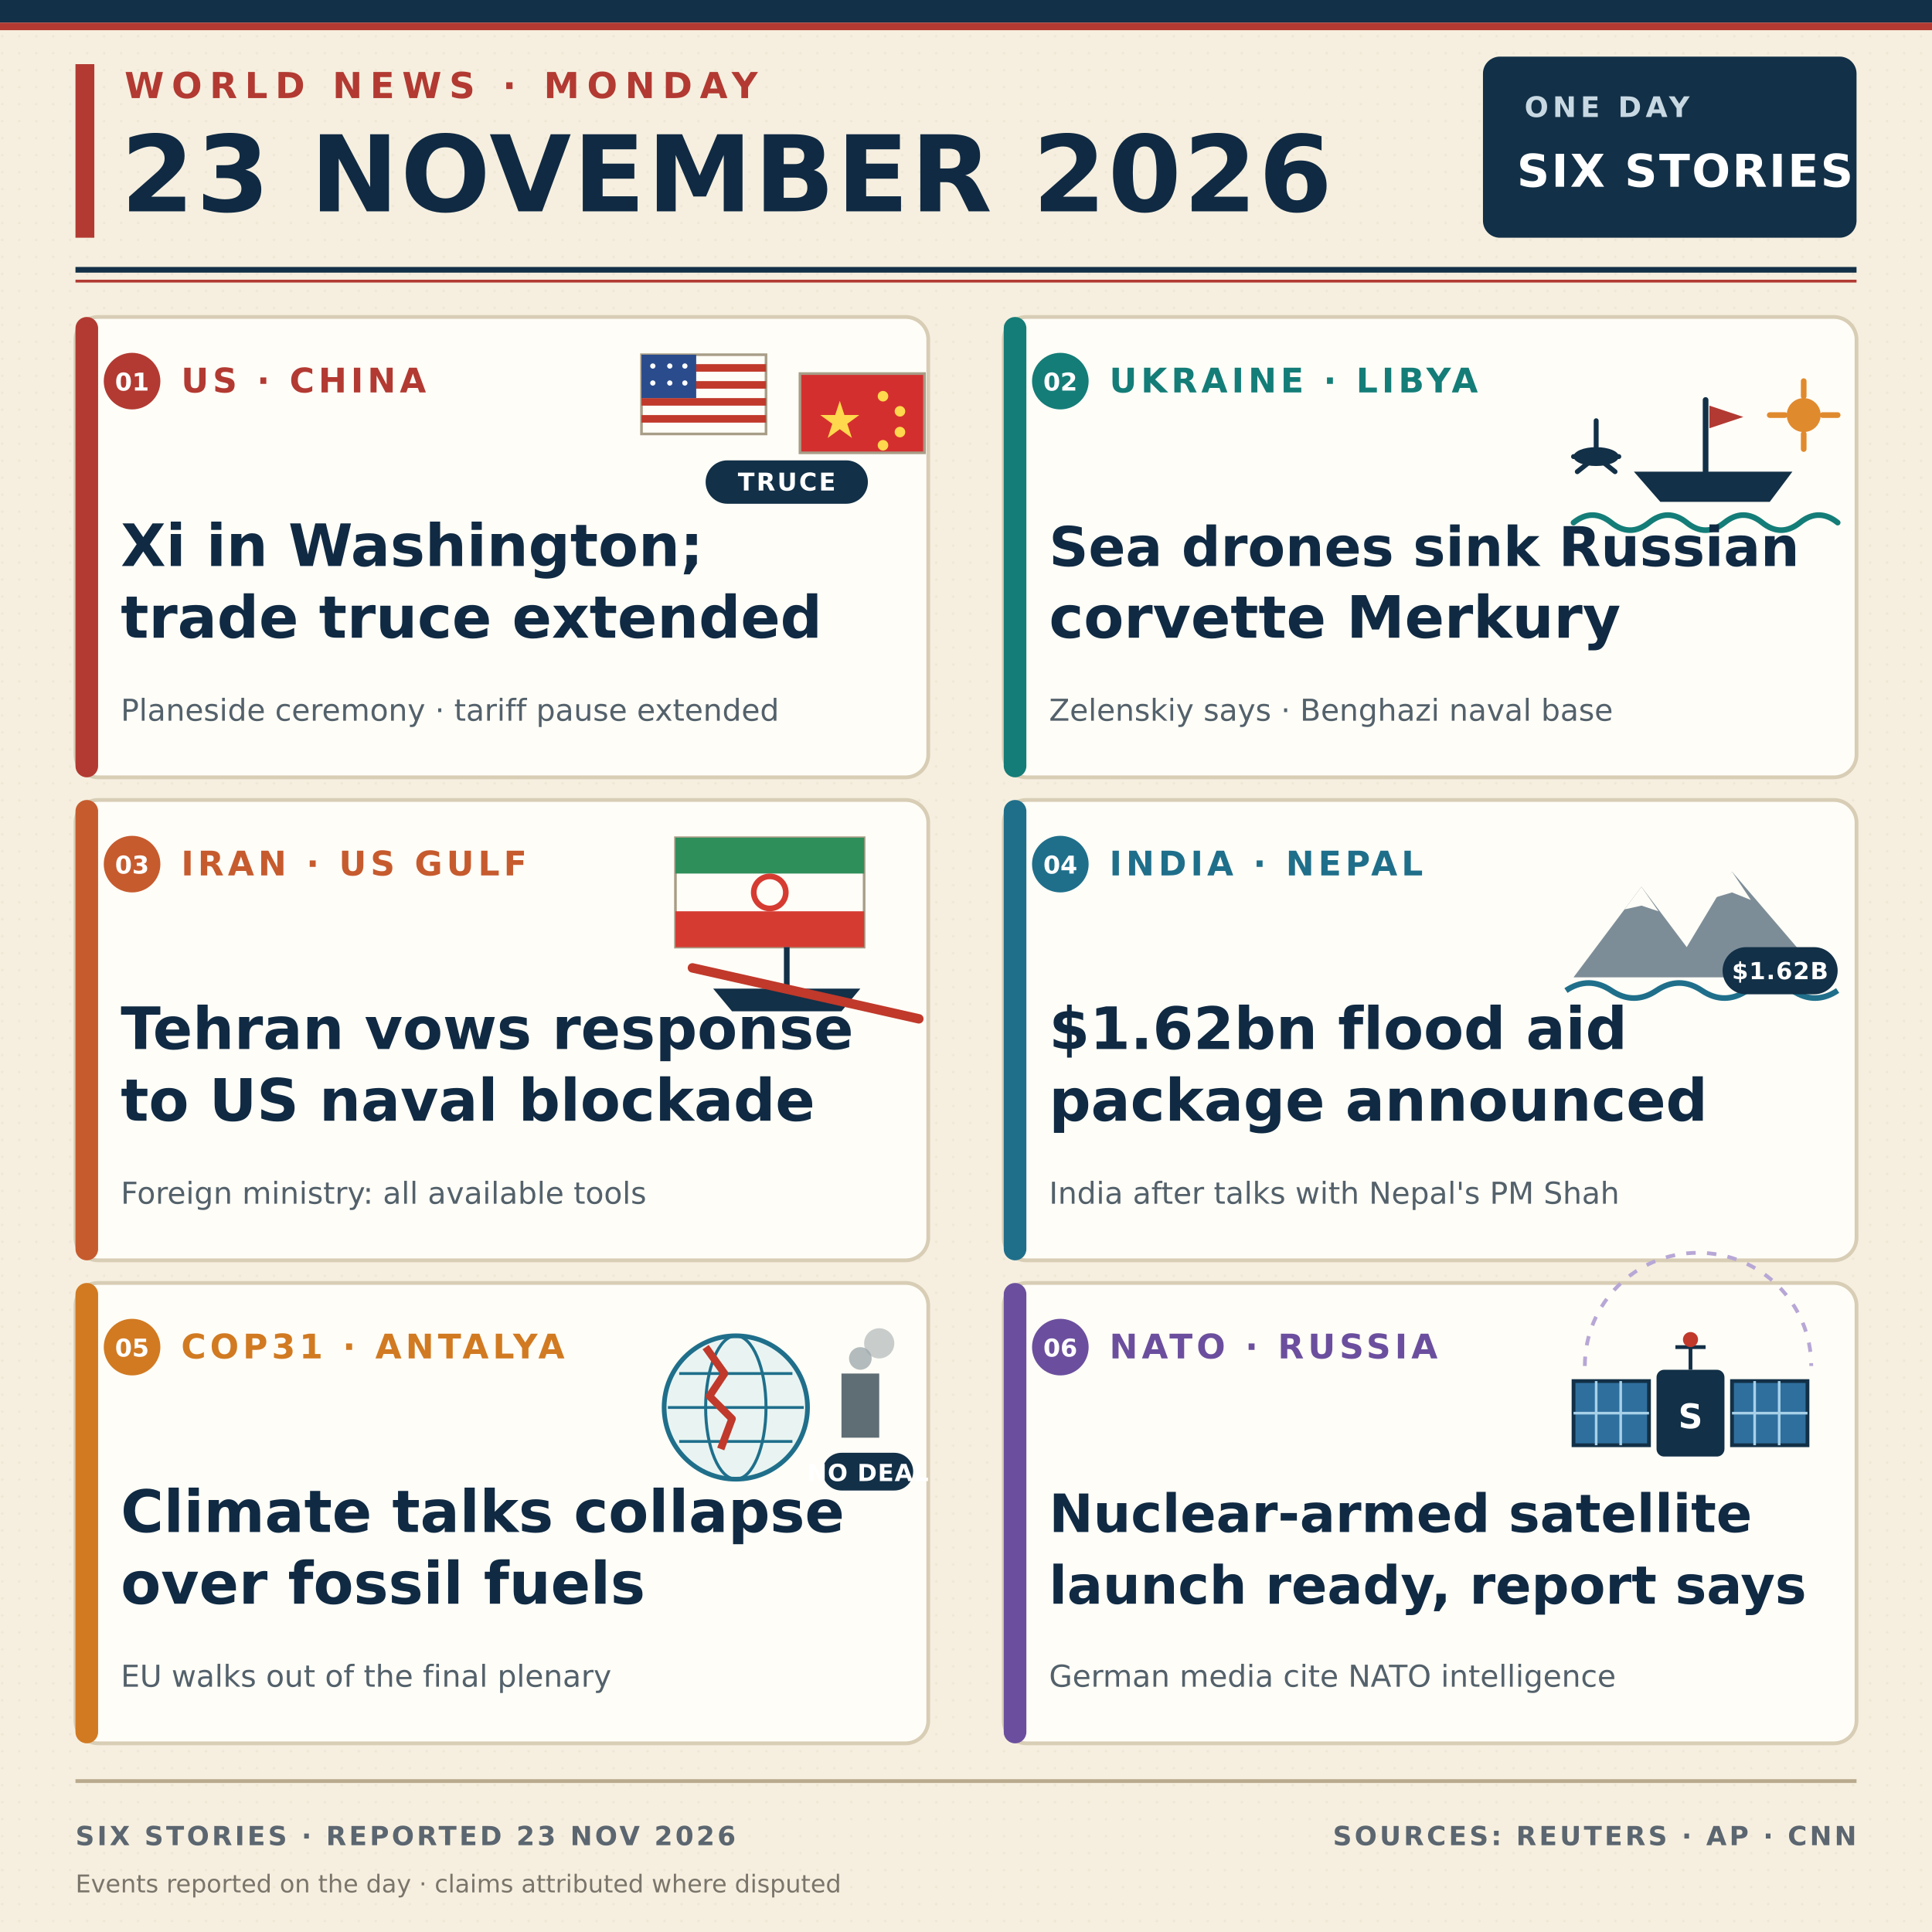
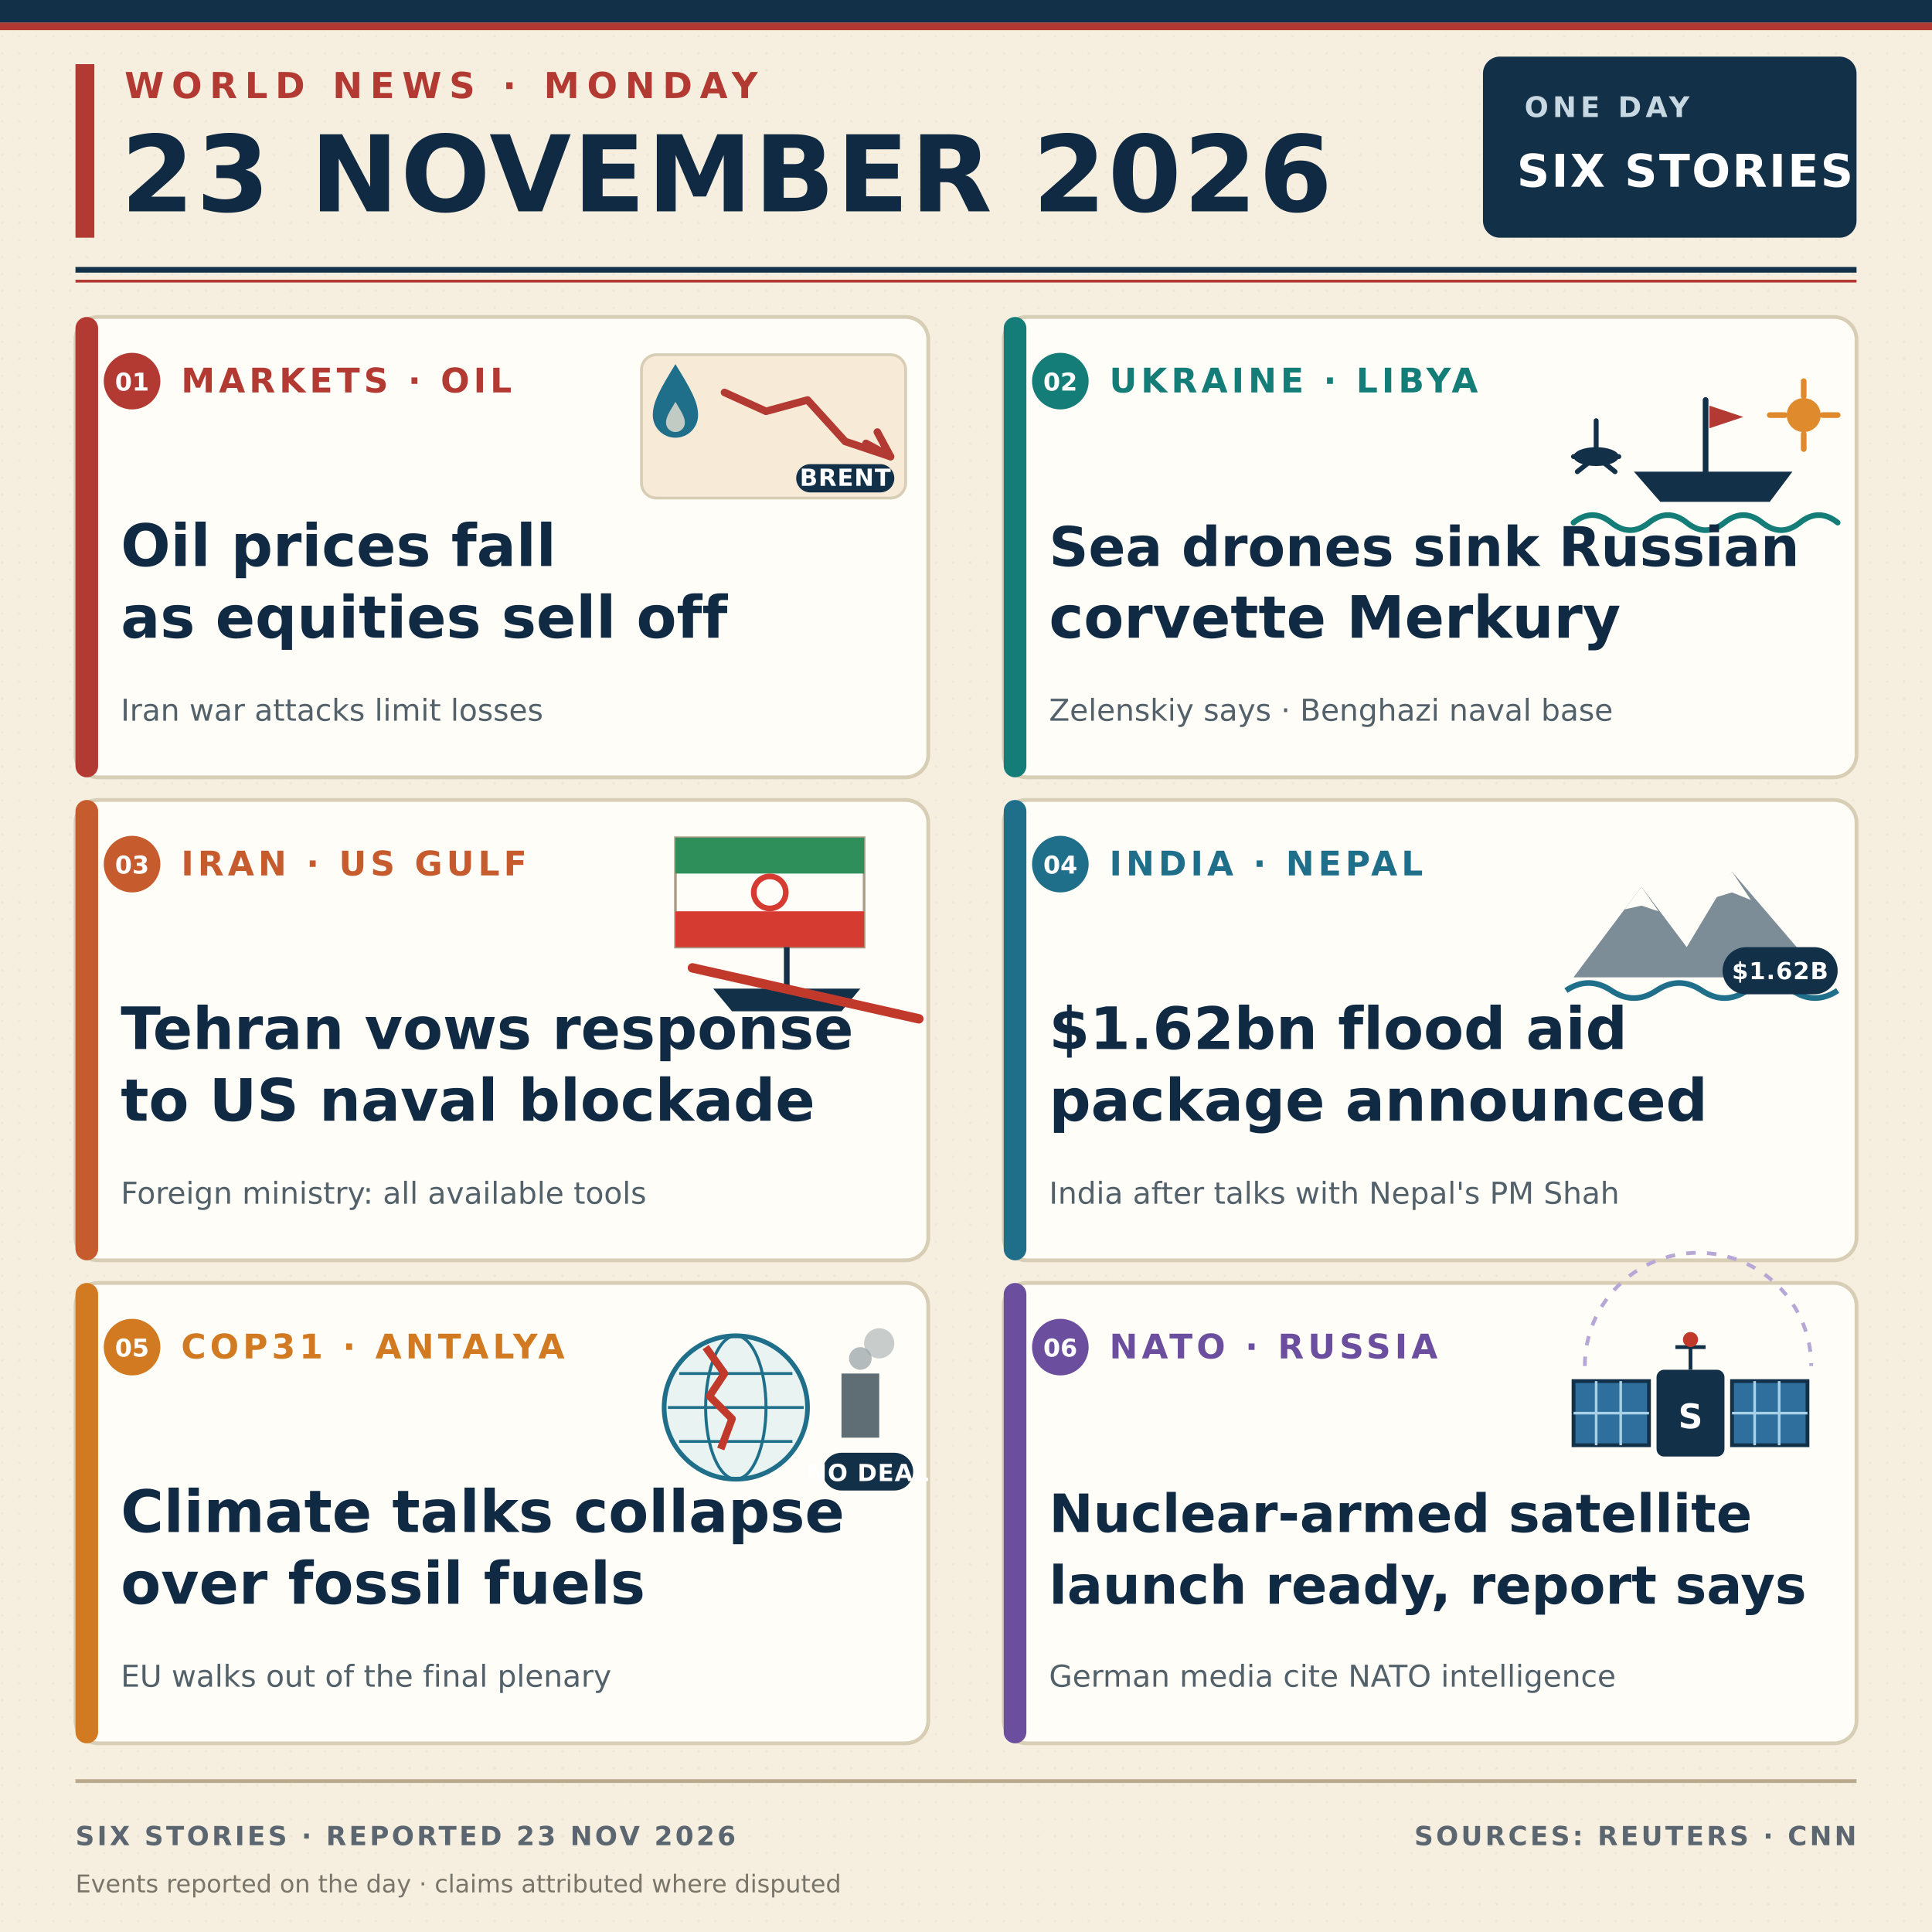
<svg xmlns="http://www.w3.org/2000/svg" width="1024" height="1024" viewBox="0 0 1024 1024">
  <defs>
    <pattern id="grain" width="9" height="9" patternUnits="userSpaceOnUse">
      <circle cx="1.2" cy="1.2" r="0.7" fill="#bdaf92" opacity="0.30" />
    </pattern>
    <style>
    text { font-family: 'DejaVu Sans', sans-serif; }
    .eyebrow { font-size: 19px; font-weight: 700; letter-spacing: 4px; fill: #b23a32; }
    .date { font-size: 56px; font-weight: 700; letter-spacing: 1px; fill: #102a43; }
    .boxsmall { font-size: 15px; font-weight: 700; letter-spacing: 2.2px; fill: #c8d8e2; }
    .boxbig { font-size: 24px; font-weight: 700; letter-spacing: 1px; fill: #ffffff; }
    .kicker { font-size: 18px; font-weight: 700; letter-spacing: 2.1px; }
    .num { font-size: 13px; font-weight: 700; fill: #ffffff; }
    .headline { font-size: 31px; font-weight: 700; fill: #102a43; }
    .detail { font-size: 16px; fill: #53616b; }
    .ribbon { font-size: 13px; font-weight: 700; letter-spacing: 1px; fill: #ffffff; }
    .pill { font-size: 12.5px; font-weight: 700; letter-spacing: 0.4px; fill: #ffffff; }
    .foot { font-size: 14px; font-weight: 700; letter-spacing: 1.4px; fill: #5b6670; }
    .footnote { font-size: 13px; fill: #7a756b; }
  </style>
  </defs>
  <rect width="1024" height="1024" fill="#f6efdf" />
  <rect width="1024" height="1024" fill="url(#grain)" opacity="0.42" />
  <rect width="1024" height="12" fill="#123047" />
  <rect y="12" width="1024" height="4" fill="#b23a32" />
  <rect x="40" y="34" width="10" height="92" fill="#b23a32" />
  <text x="66" y="52" class="eyebrow">WORLD NEWS · MONDAY</text>
  <text x="64" y="112" class="date">23 NOVEMBER 2026</text>
  <rect x="786" y="30" width="198" height="96" rx="9" fill="#123047" />
  <text x="808" y="62" class="boxsmall">ONE DAY</text>
  <text x="804" y="99" class="boxbig">SIX STORIES</text>
  <line x1="40" y1="143" x2="984" y2="143" stroke="#123047" stroke-width="3" />
  <line x1="40" y1="149" x2="984" y2="149" stroke="#b23a32" stroke-width="1.5" />
  <g transform="translate(40 168)">
    <rect width="452" height="244" rx="12" fill="#fffdf7" stroke="#d8cdb5" stroke-width="2" />
    <rect width="12" height="244" rx="6" fill="#b23a32" />
    <circle cx="30" cy="34" r="15" fill="#b23a32" />
    <text x="30" y="39" class="num" text-anchor="middle">01</text>
-     <text x="56" y="40" class="kicker" fill="#b23a32">US · CHINA</text>
+     <text x="56" y="40" class="kicker" fill="#b23a32">MARKETS · OIL</text>
    <g transform="translate(300 20)">
-       <rect x="0" y="0" width="66" height="42" fill="#fffdf7" stroke="#a89d87" stroke-width="1.4" />
-       <rect x="0" y="5" width="66" height="4" fill="#c0392b" />
-       <rect x="0" y="14" width="66" height="4" fill="#c0392b" />
-       <rect x="0" y="23" width="66" height="4" fill="#c0392b" />
-       <rect x="0" y="32" width="66" height="4" fill="#c0392b" />
-       <rect x="0" y="0" width="29" height="23" fill="#2b4c8c" />
-       <g fill="#ffffff">
-         <circle cx="6" cy="6" r="1.4" />
-         <circle cx="15" cy="6" r="1.4" />
-         <circle cx="23" cy="6" r="1.4" />
-         <circle cx="6" cy="15" r="1.4" />
-         <circle cx="15" cy="15" r="1.4" />
-         <circle cx="23" cy="15" r="1.4" />
-       </g>
-       <rect x="84" y="10" width="66" height="42" fill="#d42f2f" stroke="#a89d87" stroke-width="1.4" />
-       <text x="93" y="44" font-size="27" fill="#ffd84d">★</text>
-       <g fill="#ffd84d">
-         <circle cx="128" cy="22" r="2.8" />
-         <circle cx="137" cy="30" r="2.8" />
-         <circle cx="137" cy="41" r="2.8" />
-         <circle cx="128" cy="48" r="2.8" />
-       </g>
-       <rect x="34" y="56" width="86" height="23" rx="11.5" fill="#123047" />
-       <text x="77" y="72" class="ribbon" text-anchor="middle">TRUCE</text>
+       <rect x="0" y="0" width="140" height="76" rx="8" fill="#f7ead6" stroke="#d8cdb5" stroke-width="1.5" />
+       <path d="M18 5 C10 18 6 25 6 32 a12 12 0 0 0 24 0 C30 25 26 18 18 5 Z" fill="#1f6f8b" />
+       <path d="M18 25 c-3 5 -5 8 -5 11 a5 5 0 0 0 10 0 c0-3-2-6-5-11 z" fill="#f7ead6" opacity="0.75" />
+       <path d="M44 20 L66 30 L88 24 L108 46 L132 54" fill="none" stroke="#b23a32" stroke-width="4" stroke-linecap="round" stroke-linejoin="round" />
+       <path d="M119 47 L132 54 L125 41" fill="none" stroke="#b23a32" stroke-width="4" stroke-linecap="round" stroke-linejoin="round" />
+       <rect x="82" y="58" width="52" height="15" rx="7.5" fill="#123047" />
+       <text x="108" y="69.5" class="pill" text-anchor="middle">BRENT</text>
    </g>
-     <text x="24" y="132" class="headline">Xi in Washington;</text>
-     <text x="24" y="170" class="headline">trade truce extended</text>
-     <text x="24" y="214" class="detail">Planeside ceremony · tariff pause extended</text>
+     <text x="24" y="132" class="headline">Oil prices fall</text>
+     <text x="24" y="170" class="headline">as equities sell off</text>
+     <text x="24" y="214" class="detail">Iran war attacks limit losses</text>
  </g>
  <g transform="translate(532 168)">
    <rect width="452" height="244" rx="12" fill="#fffdf7" stroke="#d8cdb5" stroke-width="2" />
    <rect width="12" height="244" rx="6" fill="#147d78" />
    <circle cx="30" cy="34" r="15" fill="#147d78" />
    <text x="30" y="39" class="num" text-anchor="middle">02</text>
    <text x="56" y="40" class="kicker" fill="#147d78">UKRAINE · LIBYA</text>
    <g transform="translate(300 20)" fill="none" stroke-linecap="round" stroke-linejoin="round">
      <path d="M2 89 q10 -8 20 0 t20 0 t20 0 t20 0 t20 0 t20 0 t20 0" stroke="#147d78" stroke-width="3" />
      <path d="M34 62 h84 l-12 16 H48 z" fill="#123047" stroke="none" />
      <line x1="72" y1="24" x2="72" y2="62" stroke="#123047" stroke-width="3" />
      <path d="M74 27 l18 6 -18 6 z" fill="#b23a32" stroke="none" />
      <circle cx="124" cy="32" r="9" fill="#e08a2e" stroke="none" />
      <path d="M124 14 v8 M124 42 v8 M106 32 h8 M134 32 h8" stroke="#e08a2e" stroke-width="3" />
      <ellipse cx="14" cy="54" rx="12" ry="5" fill="#123047" stroke="none" />
      <path d="M14 49 v-14 M2 54 h24 M14 54 l-10 8 M14 54 l10 8" stroke="#123047" stroke-width="2.6" />
    </g>
    <text x="24" y="132" class="headline" style="font-size:29px">Sea drones sink Russian</text>
    <text x="24" y="170" class="headline">corvette Merkury</text>
    <text x="24" y="214" class="detail">Zelenskiy says · Benghazi naval base</text>
  </g>
  <g transform="translate(40 424)">
    <rect width="452" height="244" rx="12" fill="#fffdf7" stroke="#d8cdb5" stroke-width="2" />
    <rect width="12" height="244" rx="6" fill="#c65b2e" />
    <circle cx="30" cy="34" r="15" fill="#c65b2e" />
    <text x="30" y="39" class="num" text-anchor="middle">03</text>
    <text x="56" y="40" class="kicker" fill="#c65b2e">IRAN · US GULF</text>
    <g transform="translate(318 20)">
      <rect x="0" y="0" width="100" height="58" fill="#fffdf7" stroke="#a89d87" stroke-width="1.4" />
      <rect x="0" y="0" width="100" height="19" fill="#2f8f5b" />
      <rect x="0" y="39" width="100" height="19" fill="#d63b32" />
      <circle cx="50" cy="29" r="8.5" fill="none" stroke="#d63b32" stroke-width="3" />
      <path d="M20 80 h78 l-10 12 H30 z" fill="#123047" />
      <line x1="59" y1="58" x2="59" y2="80" stroke="#123047" stroke-width="3" />
      <path d="M9 69 L129 96" stroke="#c0392b" stroke-width="5" stroke-linecap="round" />
    </g>
    <text x="24" y="132" class="headline">Tehran vows response</text>
    <text x="24" y="170" class="headline">to US naval blockade</text>
    <text x="24" y="214" class="detail">Foreign ministry: all available tools</text>
  </g>
  <g transform="translate(532 424)">
    <rect width="452" height="244" rx="12" fill="#fffdf7" stroke="#d8cdb5" stroke-width="2" />
    <rect width="12" height="244" rx="6" fill="#1f6f8b" />
    <circle cx="30" cy="34" r="15" fill="#1f6f8b" />
    <text x="30" y="39" class="num" text-anchor="middle">04</text>
    <text x="56" y="40" class="kicker" fill="#1f6f8b">INDIA · NEPAL</text>
    <g transform="translate(298 18)">
      <path d="M4 76 L40 28 L64 60 L88 20 L136 76 Z" fill="#7d8d98" />
      <path d="M40 28 L31 40 L40 38 L49 41 Z" fill="#fffdf7" />
      <path d="M88 20 L78 34 L88 31 L98 35 Z" fill="#fffdf7" />
      <path d="M0 83 q12 -8 24 0 t24 0 t24 0 t24 0 t24 0 t24 0" fill="none" stroke="#1f6f8b" stroke-width="3" />
      <rect x="83" y="60" width="61" height="25" rx="12.5" fill="#123047" />
      <text x="113.5" y="77" class="pill" text-anchor="middle">$1.62B</text>
    </g>
    <text x="24" y="132" class="headline">$1.62bn flood aid</text>
    <text x="24" y="170" class="headline">package announced</text>
    <text x="24" y="214" class="detail">India after talks with Nepal's PM Shah</text>
  </g>
  <g transform="translate(40 680)">
    <rect width="452" height="244" rx="12" fill="#fffdf7" stroke="#d8cdb5" stroke-width="2" />
    <rect width="12" height="244" rx="6" fill="#d17a22" />
    <circle cx="30" cy="34" r="15" fill="#d17a22" />
    <text x="30" y="39" class="num" text-anchor="middle">05</text>
    <text x="56" y="40" class="kicker" fill="#d17a22">COP31 · ANTALYA</text>
    <g transform="translate(300 18)">
      <circle cx="50" cy="48" r="38" fill="#e9f4f2" stroke="#1f6f8b" stroke-width="2.5" />
      <ellipse cx="50" cy="48" rx="16" ry="38" fill="none" stroke="#1f6f8b" stroke-width="1.6" />
      <path d="M14 48 h72 M20 30 h60 M20 66 h60" fill="none" stroke="#1f6f8b" stroke-width="1.5" />
      <path d="M34 16 l10 14 -8 12 12 12 -6 16" fill="none" stroke="#c0392b" stroke-width="4" stroke-linejoin="round" />
      <rect x="106" y="30" width="20" height="34" fill="#5f6d75" />
      <circle cx="116" cy="22" r="6" fill="#9aa5aa" opacity="0.75" />
      <circle cx="126" cy="14" r="8" fill="#9aa5aa" opacity="0.55" />
      <rect x="96" y="72" width="48" height="20" rx="10" fill="#123047" />
      <text x="120" y="87" class="pill" text-anchor="middle">NO DEAL</text>
    </g>
    <text x="24" y="132" class="headline">Climate talks collapse</text>
    <text x="24" y="170" class="headline">over fossil fuels</text>
    <text x="24" y="214" class="detail">EU walks out of the final plenary</text>
  </g>
  <g transform="translate(532 680)">
    <rect width="452" height="244" rx="12" fill="#fffdf7" stroke="#d8cdb5" stroke-width="2" />
    <rect width="12" height="244" rx="6" fill="#6b4f9e" />
    <circle cx="30" cy="34" r="15" fill="#6b4f9e" />
    <text x="30" y="39" class="num" text-anchor="middle">06</text>
    <text x="56" y="40" class="kicker" fill="#6b4f9e">NATO · RUSSIA</text>
    <g transform="translate(300 18)">
      <path d="M8 26 a60 60 0 0 1 120 0" fill="none" stroke="#b7a7d6" stroke-width="2" stroke-dasharray="5 6" />
      <rect x="2" y="34" width="40" height="34" fill="#2f6f9e" stroke="#123047" stroke-width="2" />
      <path d="M14 34 v34 M27 34 v34 M2 51 h40" stroke="#a8d1e8" stroke-width="1.4" />
      <rect x="86" y="34" width="40" height="34" fill="#2f6f9e" stroke="#123047" stroke-width="2" />
      <path d="M98 34 v34 M111 34 v34 M86 51 h40" stroke="#a8d1e8" stroke-width="1.4" />
      <rect x="46" y="28" width="36" height="46" rx="4" fill="#123047" />
      <path d="M64 28 v-12 M56 16 h16" stroke="#123047" stroke-width="2" />
      <circle cx="64" cy="12" r="4" fill="#c0392b" />
      <text x="64" y="59" font-family="DejaVu Sans, sans-serif" font-size="18" font-weight="700" fill="#ffffff" text-anchor="middle">S</text>
    </g>
    <text x="24" y="132" class="headline" style="font-size:28px">Nuclear-armed satellite</text>
    <text x="24" y="170" class="headline" style="font-size:28px">launch ready, report says</text>
    <text x="24" y="214" class="detail">German media cite NATO intelligence</text>
  </g>
  <line x1="40" y1="944" x2="984" y2="944" stroke="#b9aa8d" stroke-width="2" />
  <text x="40" y="978" class="foot">SIX STORIES · REPORTED 23 NOV 2026</text>
-   <text x="984" y="978" class="foot" text-anchor="end">SOURCES: REUTERS · AP · CNN</text>
+   <text x="984" y="978" class="foot" text-anchor="end">SOURCES: REUTERS · CNN</text>
  <text x="40" y="1003" class="footnote">Events reported on the day · claims attributed where disputed</text>
</svg>
